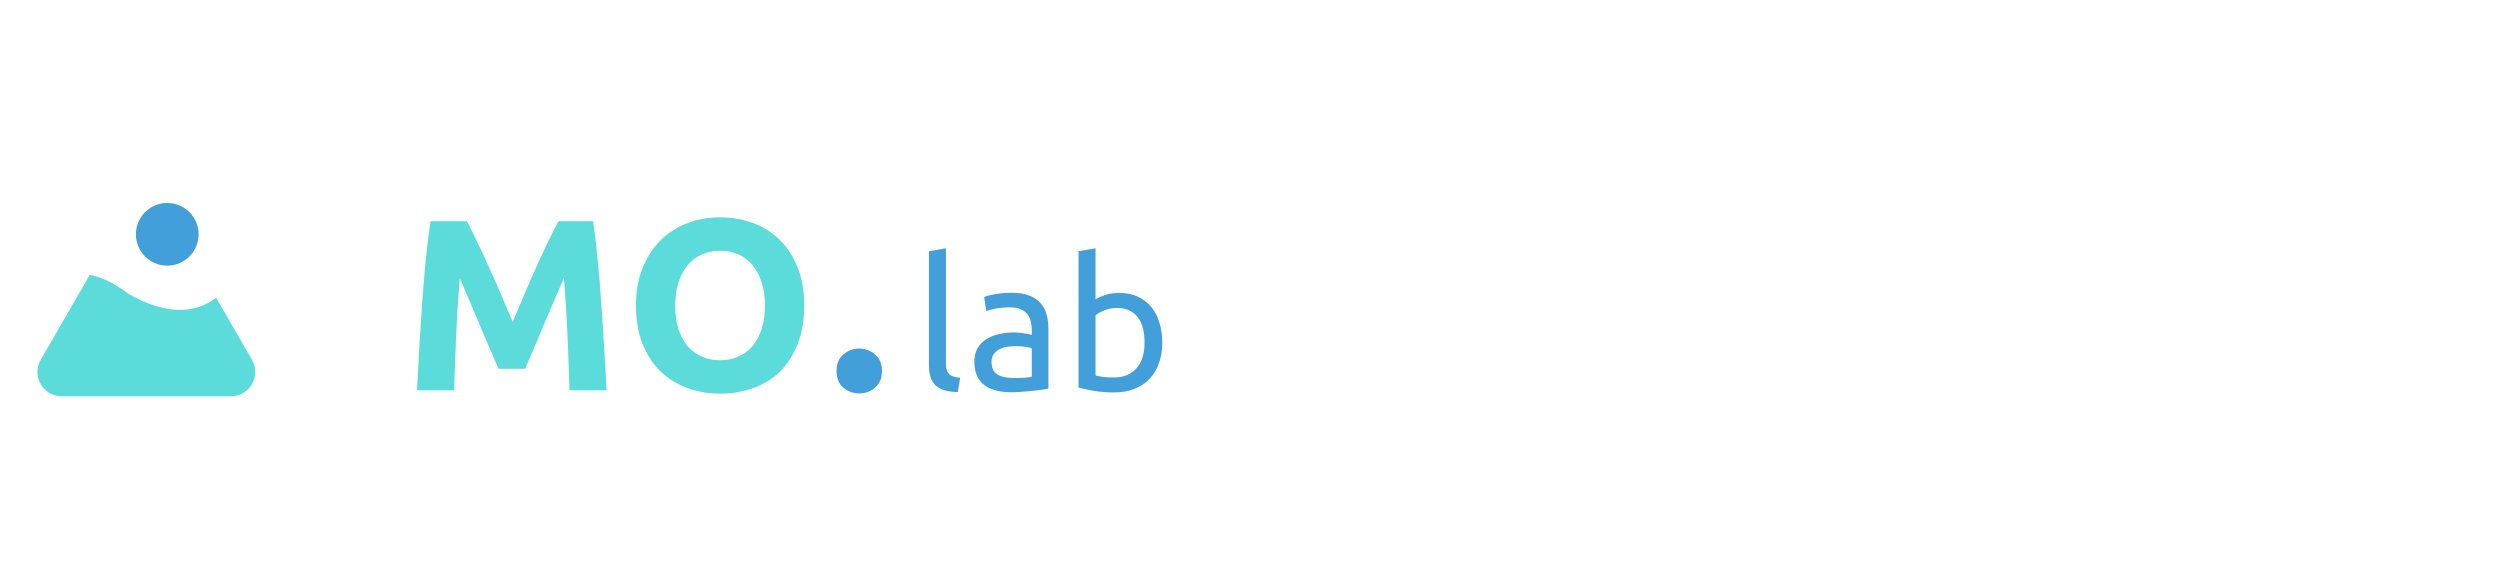
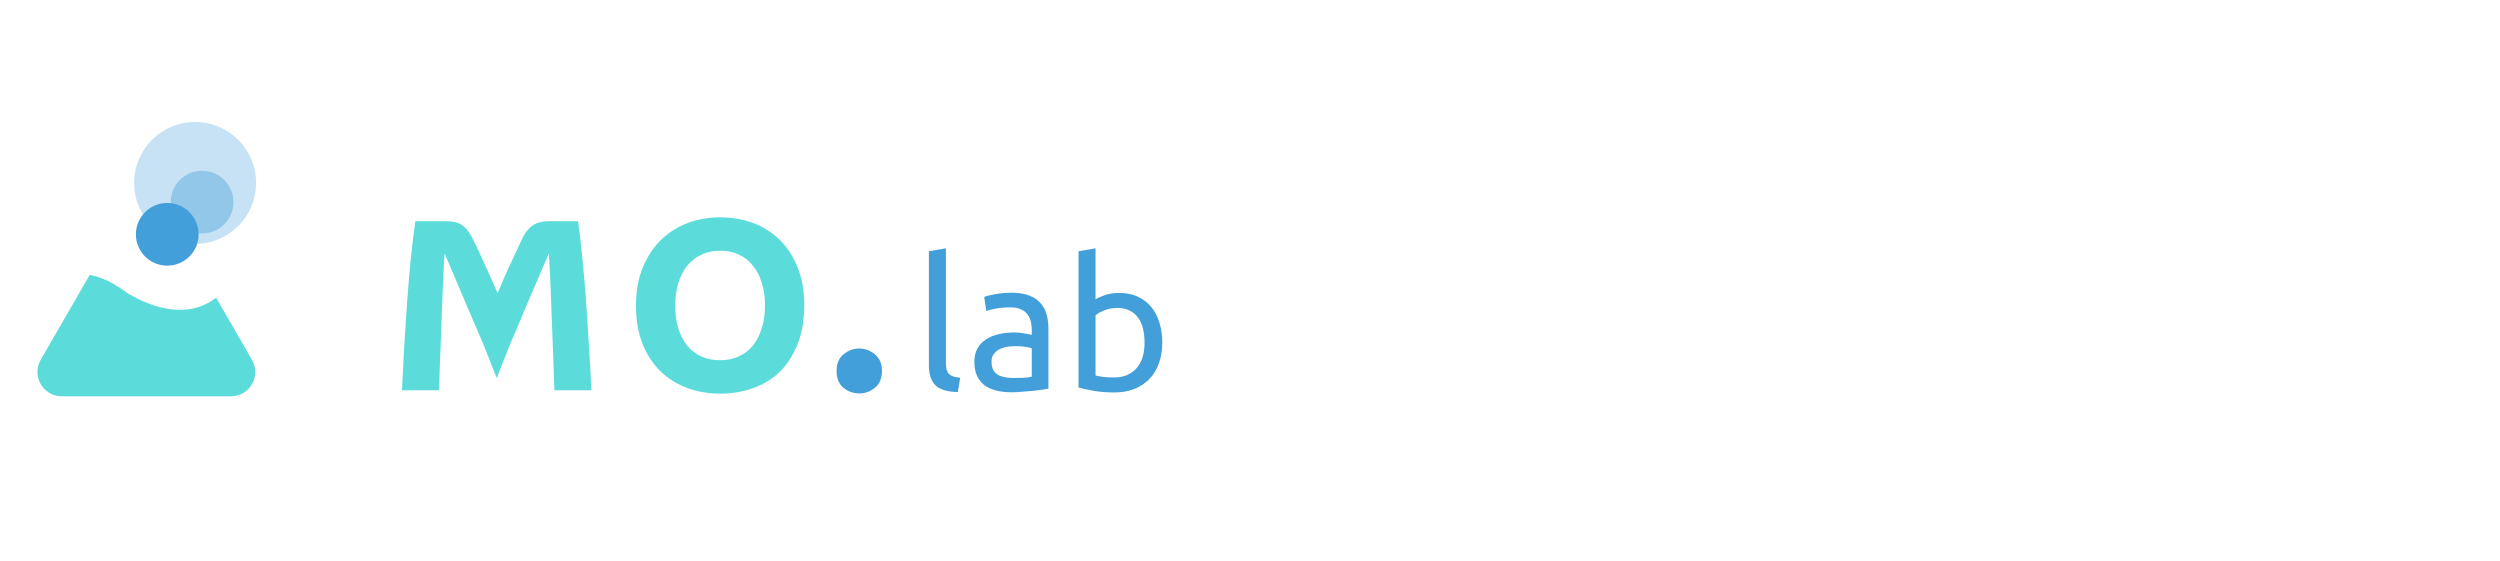
<svg xmlns="http://www.w3.org/2000/svg" width="205" height="46" viewBox="0 0 205 46" fill="none">
-   <path d="M38.28 18.14C38.52 18.58 38.793 19.127 39.1 19.78C39.42 20.42 39.747 21.12 40.08 21.88C40.427 22.627 40.767 23.393 41.1 24.18C41.433 24.967 41.747 25.707 42.04 26.4C42.333 25.707 42.647 24.967 42.98 24.18C43.313 23.393 43.647 22.627 43.98 21.88C44.327 21.12 44.653 20.42 44.96 19.78C45.28 19.127 45.56 18.58 45.8 18.14H48.64C48.773 19.06 48.893 20.093 49 21.24C49.12 22.373 49.22 23.56 49.3 24.8C49.393 26.027 49.473 27.26 49.54 28.5C49.62 29.74 49.687 30.907 49.74 32H46.7C46.66 30.653 46.607 29.187 46.54 27.6C46.473 26.013 46.373 24.413 46.24 22.8C46 23.36 45.733 23.98 45.44 24.66C45.147 25.34 44.853 26.02 44.56 26.7C44.28 27.38 44.007 28.033 43.74 28.66C43.473 29.273 43.247 29.8 43.06 30.24H40.88C40.693 29.8 40.467 29.273 40.2 28.66C39.933 28.033 39.653 27.38 39.36 26.7C39.08 26.02 38.793 25.34 38.5 24.66C38.207 23.98 37.94 23.36 37.7 22.8C37.567 24.413 37.467 26.013 37.4 27.6C37.333 29.187 37.28 30.653 37.24 32H34.2C34.253 30.907 34.313 29.74 34.38 28.5C34.46 27.26 34.54 26.027 34.62 24.8C34.713 23.56 34.813 22.373 34.92 21.24C35.04 20.093 35.167 19.06 35.3 18.14H38.28ZM55.369 25.06C55.369 25.74 55.449 26.353 55.609 26.9C55.783 27.447 56.023 27.92 56.329 28.32C56.649 28.707 57.036 29.007 57.489 29.22C57.943 29.433 58.463 29.54 59.049 29.54C59.623 29.54 60.136 29.433 60.589 29.22C61.056 29.007 61.443 28.707 61.749 28.32C62.069 27.92 62.309 27.447 62.469 26.9C62.643 26.353 62.729 25.74 62.729 25.06C62.729 24.38 62.643 23.767 62.469 23.22C62.309 22.66 62.069 22.187 61.749 21.8C61.443 21.4 61.056 21.093 60.589 20.88C60.136 20.667 59.623 20.56 59.049 20.56C58.463 20.56 57.943 20.673 57.489 20.9C57.036 21.113 56.649 21.42 56.329 21.82C56.023 22.207 55.783 22.68 55.609 23.24C55.449 23.787 55.369 24.393 55.369 25.06ZM65.949 25.06C65.949 26.247 65.769 27.293 65.409 28.2C65.063 29.093 64.583 29.847 63.969 30.46C63.356 31.06 62.623 31.513 61.769 31.82C60.929 32.127 60.023 32.28 59.049 32.28C58.103 32.28 57.209 32.127 56.369 31.82C55.529 31.513 54.796 31.06 54.169 30.46C53.543 29.847 53.049 29.093 52.689 28.2C52.329 27.293 52.149 26.247 52.149 25.06C52.149 23.873 52.336 22.833 52.709 21.94C53.083 21.033 53.583 20.273 54.209 19.66C54.849 19.047 55.583 18.587 56.409 18.28C57.249 17.973 58.129 17.82 59.049 17.82C59.996 17.82 60.889 17.973 61.729 18.28C62.569 18.587 63.303 19.047 63.929 19.66C64.556 20.273 65.049 21.033 65.409 21.94C65.769 22.833 65.949 23.873 65.949 25.06Z" fill="#5BDCDA" />
+   <path d="M35.58 18.14C37.391 18.14 38 18 38.86 19.78C39.18 20.42 39.507 21.12 39.84 21.88C40.187 22.627 40.527 23.393 40.86 24.18C41.193 24.967 40.507 25.707 40.8 26.4C39.84 25.75 40.407 24.967 40.74 24.18C41.073 23.393 41.407 22.627 41.74 21.88C42.087 21.12 42.435 20.43 42.72 19.78C43.5 18 44.488 18.14 45.76 18.14H47.4C47.533 19.06 47.653 20.093 47.76 21.24C47.88 22.373 47.98 23.56 48.06 24.8C48.153 26.027 48.233 27.26 48.3 28.5C48.38 29.74 48.447 30.907 48.5 32H45.46C45.42 30.653 45.367 29.187 45.3 27.6C45.233 26.013 45.133 22.413 45 20.8C44.76 21.36 44.493 21.98 44.2 22.66C43.907 23.34 43.613 24.02 43.32 24.7C43.04 25.38 42.767 26.033 42.5 26.66C42.233 27.273 42.007 27.8 41.82 28.24L40.73 31L39.64 28.24C39.453 27.8 39.227 27.273 38.96 26.66C38.693 26.033 38.413 25.38 38.12 24.7C37.84 24.02 37.553 23.34 37.26 22.66C36.967 21.98 36.7 21.36 36.46 20.8C36.327 22.413 36.227 26.013 36.16 27.6C36.093 29.187 36.04 30.653 36 32H32.96C33.013 30.907 33.073 29.74 33.14 28.5C33.22 27.26 33.3 26.027 33.38 24.8C33.473 23.56 33.573 22.373 33.68 21.24C33.8 20.093 33.927 19.06 34.06 18.14H35.58Z" fill="#5BDCDA" />
+   <path d="M55.369 25.06C55.369 25.74 55.449 26.353 55.609 26.9C55.782 27.447 56.023 27.92 56.329 28.32C56.649 28.707 57.036 29.007 57.489 29.22C57.943 29.433 58.462 29.54 59.049 29.54C59.623 29.54 60.136 29.433 60.589 29.22C61.056 29.007 61.443 28.707 61.749 28.32C62.069 27.92 62.309 27.447 62.469 26.9C62.642 26.353 62.729 25.74 62.729 25.06C62.729 24.38 62.642 23.767 62.469 23.22C62.309 22.66 62.069 22.187 61.749 21.8C61.443 21.4 61.056 21.093 60.589 20.88C60.136 20.667 59.623 20.56 59.049 20.56C58.462 20.56 57.943 20.673 57.489 20.9C57.036 21.113 56.649 21.42 56.329 21.82C56.023 22.207 55.782 22.68 55.609 23.24C55.449 23.787 55.369 24.393 55.369 25.06ZM65.949 25.06C65.949 26.247 65.769 27.293 65.409 28.2C65.062 29.093 64.582 29.847 63.969 30.46C63.356 31.06 62.623 31.513 61.769 31.82C60.929 32.127 60.023 32.28 59.049 32.28C58.102 32.28 57.209 32.127 56.369 31.82C55.529 31.513 54.796 31.06 54.169 30.46C53.542 29.847 53.049 29.093 52.689 28.2C52.329 27.293 52.149 26.247 52.149 25.06C52.149 23.873 52.336 22.833 52.709 21.94C53.083 21.033 53.583 20.273 54.209 19.66C54.849 19.047 55.583 18.587 56.409 18.28C57.249 17.973 58.129 17.82 59.049 17.82C59.996 17.82 60.889 17.973 61.729 18.28C62.569 18.587 63.303 19.047 63.929 19.66C64.556 20.273 65.049 21.033 65.409 21.94C65.769 22.833 65.949 23.873 65.949 25.06Z" fill="#5BDCDA" />
  <path d="M72.32 30.42C72.32 31.02 72.127 31.48 71.74 31.8C71.367 32.107 70.94 32.26 70.46 32.26C69.98 32.26 69.547 32.107 69.16 31.8C68.787 31.48 68.6 31.02 68.6 30.42C68.6 29.82 68.787 29.367 69.16 29.06C69.547 28.74 69.98 28.58 70.46 28.58C70.94 28.58 71.367 28.74 71.74 29.06C72.127 29.367 72.32 29.82 72.32 30.42Z" fill="#429FDA" />
  <path d="M78.54 32.15C77.68 32.13 77.07 31.945 76.71 31.595C76.35 31.245 76.17 30.7 76.17 29.96V20.6L77.565 20.36V29.735C77.565 29.965 77.585 30.155 77.625 30.305C77.665 30.455 77.73 30.575 77.82 30.665C77.91 30.755 78.03 30.825 78.18 30.875C78.33 30.915 78.515 30.95 78.735 30.98L78.54 32.15ZM83.092 30.995C83.422 30.995 83.712 30.99 83.962 30.98C84.222 30.96 84.437 30.93 84.607 30.89V28.565C84.507 28.515 84.342 28.475 84.112 28.445C83.892 28.405 83.622 28.385 83.302 28.385C83.092 28.385 82.867 28.4 82.627 28.43C82.397 28.46 82.182 28.525 81.982 28.625C81.792 28.715 81.632 28.845 81.502 29.015C81.372 29.175 81.307 29.39 81.307 29.66C81.307 30.16 81.467 30.51 81.787 30.71C82.107 30.9 82.542 30.995 83.092 30.995ZM82.972 24.005C83.532 24.005 84.002 24.08 84.382 24.23C84.772 24.37 85.082 24.575 85.312 24.845C85.552 25.105 85.722 25.42 85.822 25.79C85.922 26.15 85.972 26.55 85.972 26.99V31.865C85.852 31.885 85.682 31.915 85.462 31.955C85.252 31.985 85.012 32.015 84.742 32.045C84.472 32.075 84.177 32.1 83.857 32.12C83.547 32.15 83.237 32.165 82.927 32.165C82.487 32.165 82.082 32.12 81.712 32.03C81.342 31.94 81.022 31.8 80.752 31.61C80.482 31.41 80.272 31.15 80.122 30.83C79.972 30.51 79.897 30.125 79.897 29.675C79.897 29.245 79.982 28.875 80.152 28.565C80.332 28.255 80.572 28.005 80.872 27.815C81.172 27.625 81.522 27.485 81.922 27.395C82.322 27.305 82.742 27.26 83.182 27.26C83.322 27.26 83.467 27.27 83.617 27.29C83.767 27.3 83.907 27.32 84.037 27.35C84.177 27.37 84.297 27.39 84.397 27.41C84.497 27.43 84.567 27.445 84.607 27.455V27.065C84.607 26.835 84.582 26.61 84.532 26.39C84.482 26.16 84.392 25.96 84.262 25.79C84.132 25.61 83.952 25.47 83.722 25.37C83.502 25.26 83.212 25.205 82.852 25.205C82.392 25.205 81.987 25.24 81.637 25.31C81.297 25.37 81.042 25.435 80.872 25.505L80.707 24.35C80.887 24.27 81.187 24.195 81.607 24.125C82.027 24.045 82.482 24.005 82.972 24.005ZM89.834 24.545C90.004 24.435 90.258 24.32 90.599 24.2C90.948 24.08 91.349 24.02 91.799 24.02C92.359 24.02 92.853 24.12 93.284 24.32C93.724 24.52 94.094 24.8 94.394 25.16C94.694 25.52 94.918 25.95 95.069 26.45C95.228 26.95 95.308 27.5 95.308 28.1C95.308 28.73 95.213 29.3 95.023 29.81C94.844 30.31 94.584 30.735 94.243 31.085C93.903 31.435 93.493 31.705 93.013 31.895C92.534 32.085 91.993 32.18 91.394 32.18C90.743 32.18 90.168 32.135 89.668 32.045C89.168 31.955 88.758 31.865 88.439 31.775V20.6L89.834 20.36V24.545ZM89.834 30.785C89.974 30.825 90.168 30.865 90.418 30.905C90.678 30.935 90.999 30.95 91.379 30.95C92.129 30.95 92.728 30.705 93.178 30.215C93.629 29.715 93.853 29.01 93.853 28.1C93.853 27.7 93.814 27.325 93.734 26.975C93.653 26.625 93.523 26.325 93.344 26.075C93.163 25.815 92.928 25.615 92.638 25.475C92.359 25.325 92.019 25.25 91.618 25.25C91.239 25.25 90.888 25.315 90.569 25.445C90.249 25.575 90.004 25.71 89.834 25.85V30.785Z" fill="#429FDA" />
  <mask id="mask0" mask-type="alpha" maskUnits="userSpaceOnUse" x="3" y="16" width="18" height="17">
    <path d="M10.268 17.5C11.038 16.167 12.962 16.167 13.732 17.5L20.66 29.5C21.43 30.833 20.468 32.5 18.928 32.5H5.072C3.532 32.5 2.57 30.833 3.34 29.5L10.268 17.5Z" fill="#C4C4C4" />
  </mask>
  <g mask="url(#mask0)">
    <path d="M2.824 26.971C3.294 24.618 5.435 20.83 10.235 24.5C15.6 27.606 18.588 24.853 19.412 23.089L27.177 34.618C33.388 43.841 11.882 38.931 0.353 35.324L2.824 26.971Z" fill="#5BDCDA" stroke="#5BDCDA" />
  </g>
  <circle cx="13.714" cy="19.214" r="2.571" fill="#429FDA" />
+   <circle opacity="0.4" cx="16.571" cy="16.571" r="2.571" fill="#429FDA" />
+   <circle opacity="0.3" cx="16" cy="15" r="5" fill="#429FDA" />
</svg>
